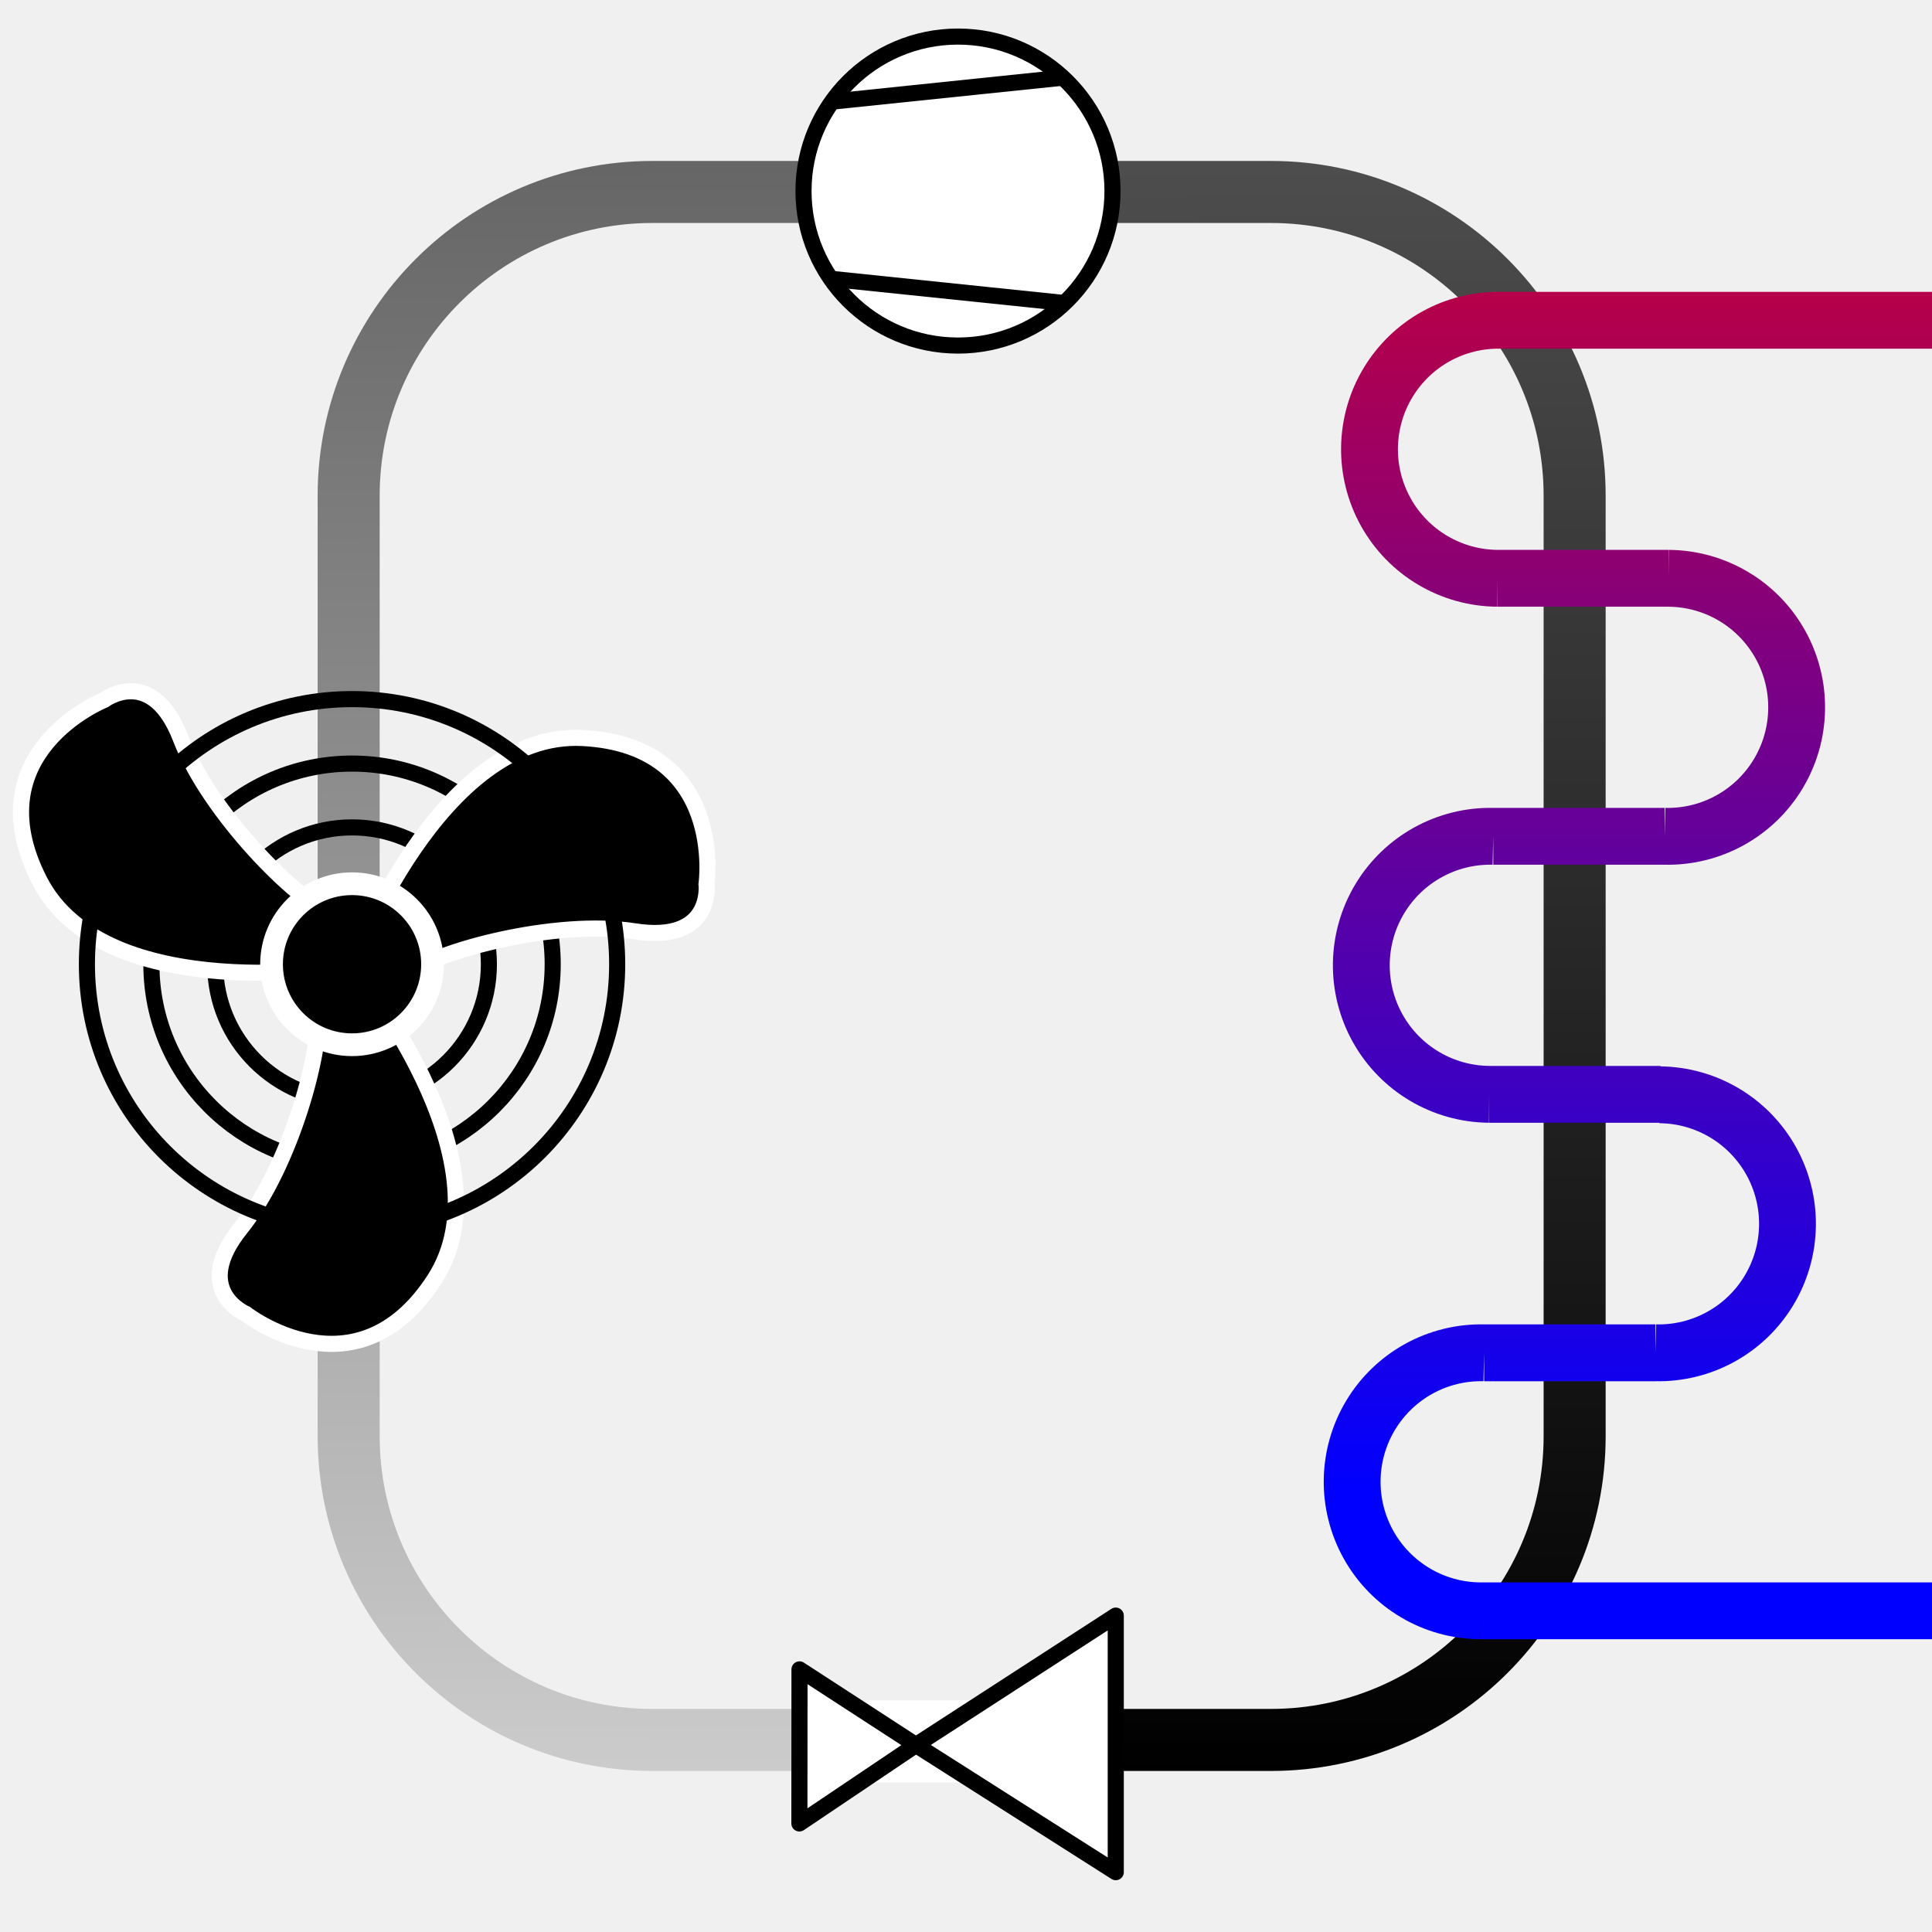
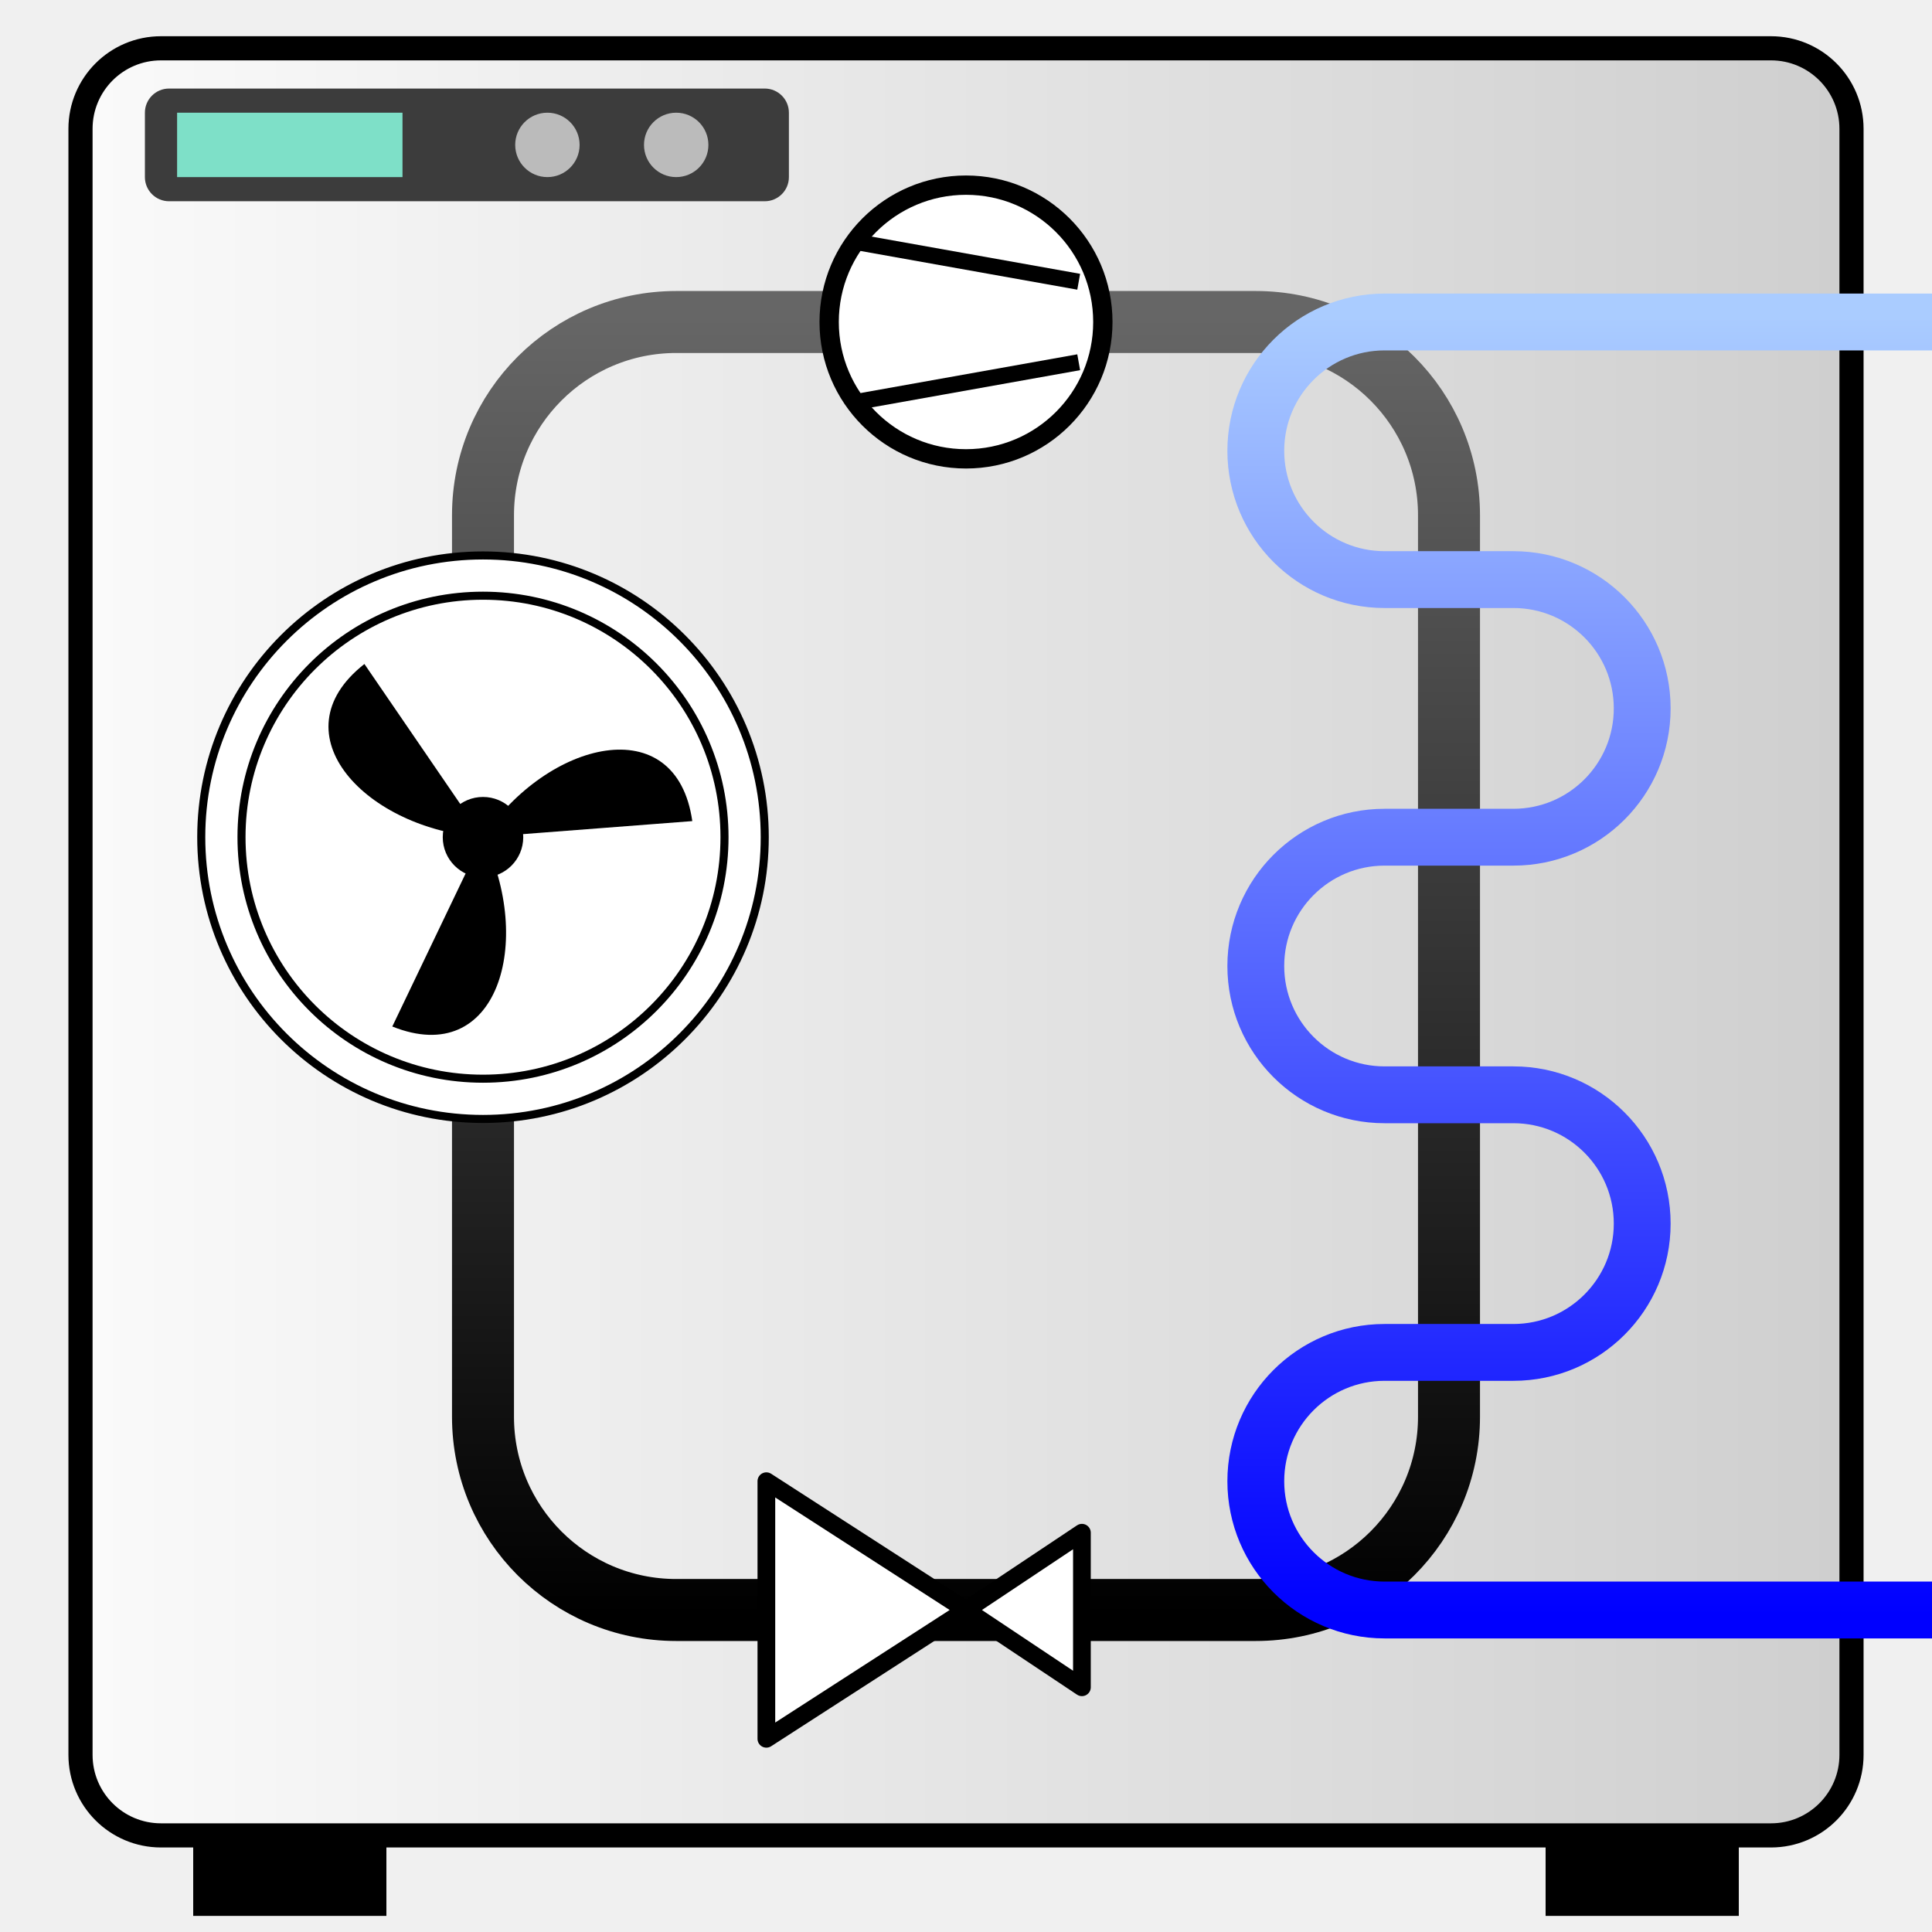
- <svg xmlns="http://www.w3.org/2000/svg" xmlns:xlink="http://www.w3.org/1999/xlink" width="120mm" height="120mm" viewBox="0 0 120 120" version="1.1" id="svg103">
-   <defs id="defs97">
-     <linearGradient id="linearGradient1046">
-       <stop style="stop-color:#ff0000;stop-opacity:1" offset="0" id="stop1042" />
-       <stop style="stop-color:#0000ff;stop-opacity:1" offset="1" id="stop1044" />
+ <svg xmlns="http://www.w3.org/2000/svg" version="1.1" width="120mm" height="120mm" viewBox="0 0 120 120">
+   <defs>
+     <linearGradient id="cas" x1="0" y1="0" x2="1" y2="0">
+       <stop offset="0" stop-color="#fafafa" />
+       <stop offset="1" stop-color="#cfcfcf" />
    </linearGradient>
-     <linearGradient id="linearGradient858">
-       <stop style="stop-color:#cccccc;stop-opacity:1" offset="0" id="stop854" />
-       <stop style="stop-color:#666666;stop-opacity:1" offset="1" id="stop856" />
+     <linearGradient id="loop" x1="0" y1="0" x2="0" y2="1">
+       <stop offset="0" stop-color="#666" />
+       <stop offset="1" stop-color="#000" />
    </linearGradient>
-     <linearGradient id="linearGradient850">
-       <stop style="stop-color:#000000;stop-opacity:1" offset="0" id="stop846" />
-       <stop style="stop-color:#4d4d4d;stop-opacity:1" offset="1" id="stop848" />
+     <linearGradient id="hot" x1="0" y1="1" x2="0" y2="0">
+       <stop offset="0" stop-color="#ffaaaa" />
+       <stop offset="1" stop-color="#ff0000" />
    </linearGradient>
-     <clipPath clipPathUnits="userSpaceOnUse" id="clipPath840">
-       <rect style="fill:#ffff00;fill-rule:evenodd;stroke:none;stroke-width:0.293" id="rect842" width="60" height="120" x="34.494" y="73.804" />
-     </clipPath>
-     <linearGradient xlink:href="#linearGradient850" id="linearGradient852" x1="94.289" y1="184.071" x2="94.494" y2="84.097" gradientUnits="userSpaceOnUse" />
-     <linearGradient xlink:href="#linearGradient858" id="linearGradient860" x1="94.856" y1="184.449" x2="94.683" y2="84.097" gradientUnits="userSpaceOnUse" />
-     <linearGradient xlink:href="#linearGradient1046" id="linearGradient1048" x1="118.623" y1="61.977" x2="118.623" y2="166.657" gradientUnits="userSpaceOnUse" />
+     <linearGradient id="cold" x1="0" y1="1" x2="0" y2="0">
+       <stop offset="0" stop-color="#0000ff" />
+       <stop offset="1" stop-color="#aaccff" />
+     </linearGradient>
+     <linearGradient id="chill" x1="0" y1="0" x2="0" y2="1">
+       <stop offset="0" stop-color="#aaccff" />
+       <stop offset="1" stop-color="#0000ff" />
+     </linearGradient>
+     <linearGradient id="med" x1="0" y1="1" x2="0" y2="0">
+       <stop offset="0" stop-color="#ffd9a0" />
+       <stop offset="1" stop-color="#ff8c00" />
+     </linearGradient>
  </defs>
-   <g id="layer1" transform="translate(-34.49405,-73.80357)">
-     <rect style="fill:none;stroke:url(#linearGradient860);stroke-width:3.853;stroke-linecap:round;stroke-linejoin:miter;stroke-miterlimit:4;stroke-dasharray:none" id="rect836" width="76.147" height="96.147" x="56.15" y="85.727" ry="18.866" clip-path="url(#clipPath840)" />
-     <circle style="fill:none;stroke:#000000;stroke-width:0.999;stroke-linecap:round;stroke-miterlimit:4;stroke-dasharray:none" id="circle870" cx="56.36" cy="133.694" r="8.5" />
-     <rect clip-path="url(#clipPath840)" ry="18.866" y="85.727" x="56.15" height="96.147" width="76.147" id="rect844" style="fill:none;stroke:url(#linearGradient852);stroke-width:3.853;stroke-linecap:round;stroke-linejoin:miter;stroke-miterlimit:4;stroke-dasharray:none" transform="matrix(-1,0,0,1,188.4476,0)" />
-     <path id="path914" style="fill:none;stroke:url(#linearGradient1048);stroke-width:3.53;stroke-linecap:butt;stroke-linejoin:miter;stroke-miterlimit:4;stroke-dasharray:none;stroke-opacity:1" d="m 126.422,173.854 h 28.108 M 127.611,93.696 h 26.906 m -27.018,16.026 a 8.004,8.014 0 0 1 -6.923,-4.098 8.004,8.014 0 0 1 0.128,-8.051 8.004,8.014 0 0 1 7.049,-3.876 m -0.254,16.026 h 10.645 m 0,0 a 8.004,8.014 0 0 1 6.923,4.098 8.004,8.014 0 0 1 -0.128,8.051 8.004,8.014 0 0 1 -7.049,3.876 m -10.899,16.026 a 8.004,8.014 0 0 1 -6.923,-4.098 8.004,8.014 0 0 1 0.128,-8.051 8.004,8.014 0 0 1 7.049,-3.876 m 10.33,16.054 a 8.004,8.014 0 0 1 6.923,4.098 8.004,8.014 0 0 1 -0.128,8.051 8.004,8.014 0 0 1 -7.049,3.876 m -10.899,16.026 a 8.004,8.014 0 0 1 -6.923,-4.098 8.004,8.014 0 0 1 0.128,-8.051 8.004,8.014 0 0 1 7.049,-3.876 m 0,0 h 10.645 m -10.33,-16.054 h 10.645 m -10.391,-16.026 h 10.645" />
-     <circle r="12.463" cy="133.694" cx="56.36" id="circle872" style="fill:none;stroke:#000000;stroke-width:1;stroke-linecap:round;stroke-miterlimit:4;stroke-dasharray:none" />
-     <path id="path860" d="m 56.365,133.804 c 0,0 5.388,-14.624 14.316,-14.162 8.928,0.462 7.697,9.082 7.697,9.082 0,0 0.462,3.694 -4.464,2.925 -4.926,-0.77 -12.315,1.231 -14.008,2.617 -1.693,1.385 -3.54,-0.462 -3.54,-0.462 z" style="fill:#000000;stroke:#ffffff;stroke-width:1;stroke-linecap:butt;stroke-linejoin:miter;stroke-miterlimit:4;stroke-dasharray:none;stroke-opacity:1" />
-     <path id="path866" d="m 56.365,133.804 c 0,0 9.971,11.978 5.107,19.479 -4.864,7.501 -11.714,2.124 -11.714,2.124 0,0 -3.43,-1.447 -0.301,-5.328 3.129,-3.881 5.091,-11.28 4.738,-13.44 -0.353,-2.159 2.17,-2.835 2.17,-2.835 z" style="fill:#000000;stroke:#ffffff;stroke-width:1;stroke-linecap:butt;stroke-linejoin:miter;stroke-miterlimit:4;stroke-dasharray:none;stroke-opacity:1" />
-     <path style="fill:#000000;stroke:#ffffff;stroke-width:1;stroke-linecap:butt;stroke-linejoin:miter;stroke-miterlimit:4;stroke-dasharray:none;stroke-opacity:1" d="m 56.365,133.804 c 0,0 -15.358,2.646 -19.422,-5.317 -4.064,-7.963 4.017,-11.206 4.017,-11.206 0,0 2.969,-2.247 4.765,2.404 1.796,4.651 7.224,10.049 9.27,10.823 2.046,0.774 1.37,3.297 1.37,3.297 z" id="path864" />
-     <circle r="5" cy="133.694" cx="56.36" id="path862" style="fill:#000000;stroke:#ffffff;stroke-width:1.412;stroke-linecap:round" />
-     <circle style="fill:none;stroke:#000000;stroke-width:1;stroke-linecap:round;stroke-miterlimit:4;stroke-dasharray:none" id="circle874" cx="56.36" cy="133.694" r="16.468" />
-     <g id="g1453" transform="matrix(-1,0,0,1,187.9953,0)">
-       <circle r="9.596" cy="85.671" cx="93.998" id="path1056" style="fill:#ffffff;stroke:#000000;stroke-width:1;stroke-linecap:round;stroke-linejoin:miter;stroke-miterlimit:4;stroke-dasharray:none;stroke-opacity:1" />
-       <path style="fill:none;stroke:#000000;stroke-width:1;stroke-linecap:butt;stroke-linejoin:miter;stroke-miterlimit:4;stroke-dasharray:none;stroke-opacity:1" d="m 87.496,78.629 14.298,1.484" id="path873" />
-       <path id="path875" d="m 87.496,92.614 14.298,-1.484" style="fill:none;stroke:#000000;stroke-width:1;stroke-linecap:butt;stroke-linejoin:miter;stroke-miterlimit:4;stroke-dasharray:none;stroke-opacity:1" />
-     </g>
-     <rect y="179.416" x="88.277" height="5.103" width="12.662" id="rect1072-6" style="fill:#ffffff;stroke:none;stroke-width:1;stroke-linecap:round;stroke-linejoin:miter;stroke-miterlimit:4;stroke-dasharray:none;stroke-opacity:1" />
-     <g id="g879" transform="matrix(-1,0,0,1,185.5077,0.3054348)">
-       <path id="path867" d="m 94.123,181.884 7.232,-4.697 0.007,9.568 z" style="fill:#ffffff;stroke:#000000;stroke-width:1;stroke-linecap:butt;stroke-linejoin:round;stroke-miterlimit:4;stroke-dasharray:none;stroke-opacity:1" />
-       <path id="path871" d="m 94.123,181.884 -12.411,7.897 -3e-6,-15.935 z" style="fill:#ffffff;stroke:#000000;stroke-width:1;stroke-linecap:butt;stroke-linejoin:round;stroke-miterlimit:4;stroke-dasharray:none;stroke-opacity:1" />
-     </g>
-   </g>
+   <rect x="12" y="114" width="12" height="5" fill="#000" />
+   <rect x="96" y="114" width="12" height="5" fill="#000" />
+   <rect x="5" y="3" width="110" height="111" rx="5" fill="url(#cas)" stroke="#000" stroke-width="1.5" />
+   <rect x="9" y="5.5" width="40" height="7" rx="1.5" fill="#3c3c3c" />
+   <rect x="11" y="7" width="14" height="4" fill="#7ee0c8" />
+   <circle cx="34" cy="9" r="2" fill="#bbb" />
+   <circle cx="42" cy="9" r="2" fill="#bbb" />
+   <rect x="30" y="20" width="60" height="80" rx="12" fill="none" stroke="url(#loop)" stroke-width="3.85" />
+   <circle cx="30" cy="52" r="17.5" fill="#fff" />
+   <circle cx="30" cy="52" r="15" fill="none" stroke="#000" stroke-width="0.5" />
+   <circle cx="30" cy="52" r="17.5" fill="none" stroke="#000" stroke-width="0.5" />
+   <path d="M 30,52 C 34,46 42,44 43,51 Z" fill="#000" transform="rotate(0 30 52)" />
+   <path d="M 30,52 C 34,46 42,44 43,51 Z" fill="#000" transform="rotate(120 30 52)" />
+   <path d="M 30,52 C 34,46 42,44 43,51 Z" fill="#000" transform="rotate(240 30 52)" />
+   <circle cx="30" cy="52" r="2.5" fill="#000" />
+   <path d="M 120,20 H 86 A 8.00,8.00 0 0 0 86,36.00 H 94 A 8.00,8.00 0 0 1 94,52.00 H 86 A 8.00,8.00 0 0 0 86,68.00 H 94 A 8.00,8.00 0 0 1 94,84.00 H 86 A 8.00,8.00 0 0 0 86,100.00 H 120" stroke="url(#chill)" stroke-width="3.53" fill="none" />
+   <circle cx="60" cy="20" r="8.5" fill="#fff" stroke="#000" stroke-width="1.2" />
+   <path d="M 53,15 L 67,17.5 M 53,25 L 67,22.5" stroke="#000" stroke-width="1" />
+   <polygon points="60,100 67.2,95.2 67.2,104.8" fill="#fff" stroke="#000" stroke-width="1.1" stroke-linejoin="round" />
+   <polygon points="60,100 47.6,92 47.6,108" fill="#fff" stroke="#000" stroke-width="1.1" stroke-linejoin="round" />
</svg>
